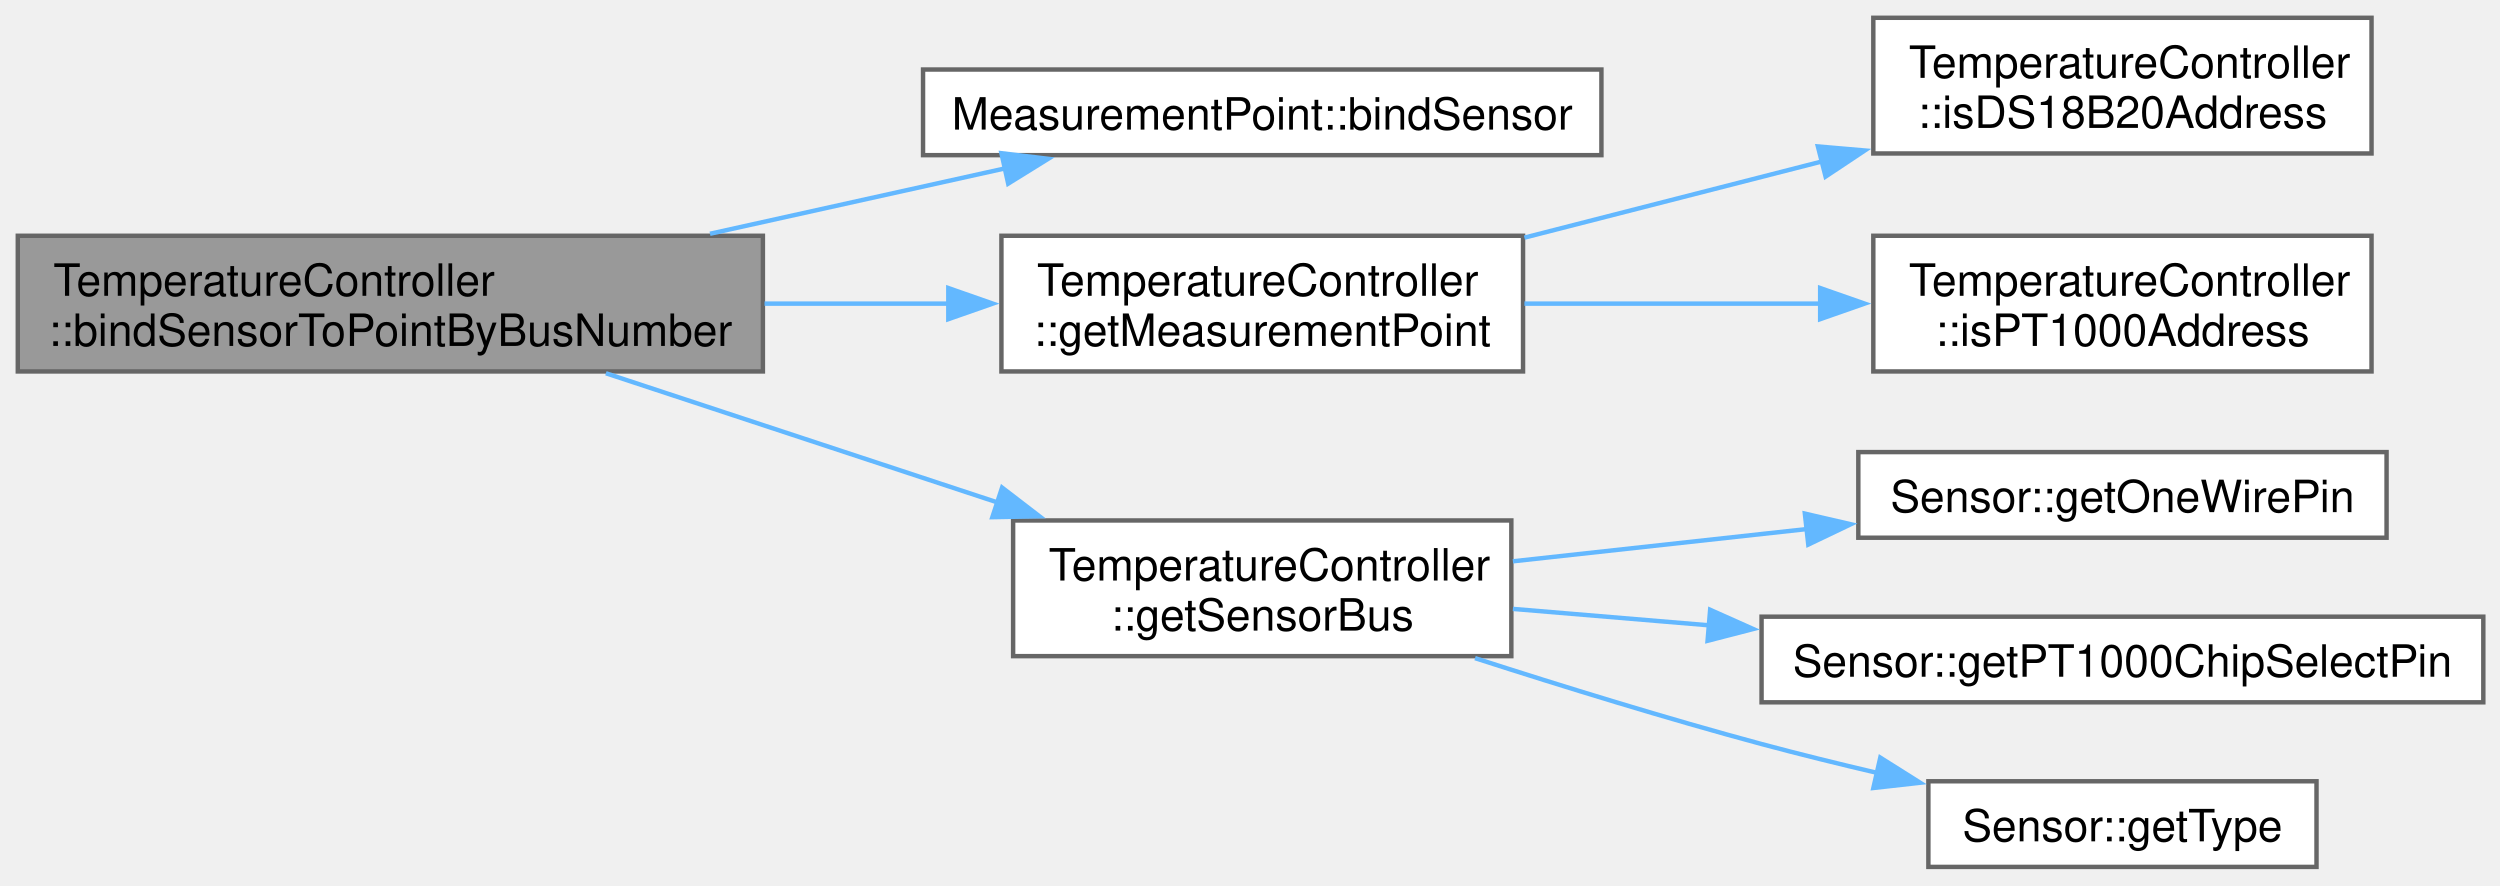
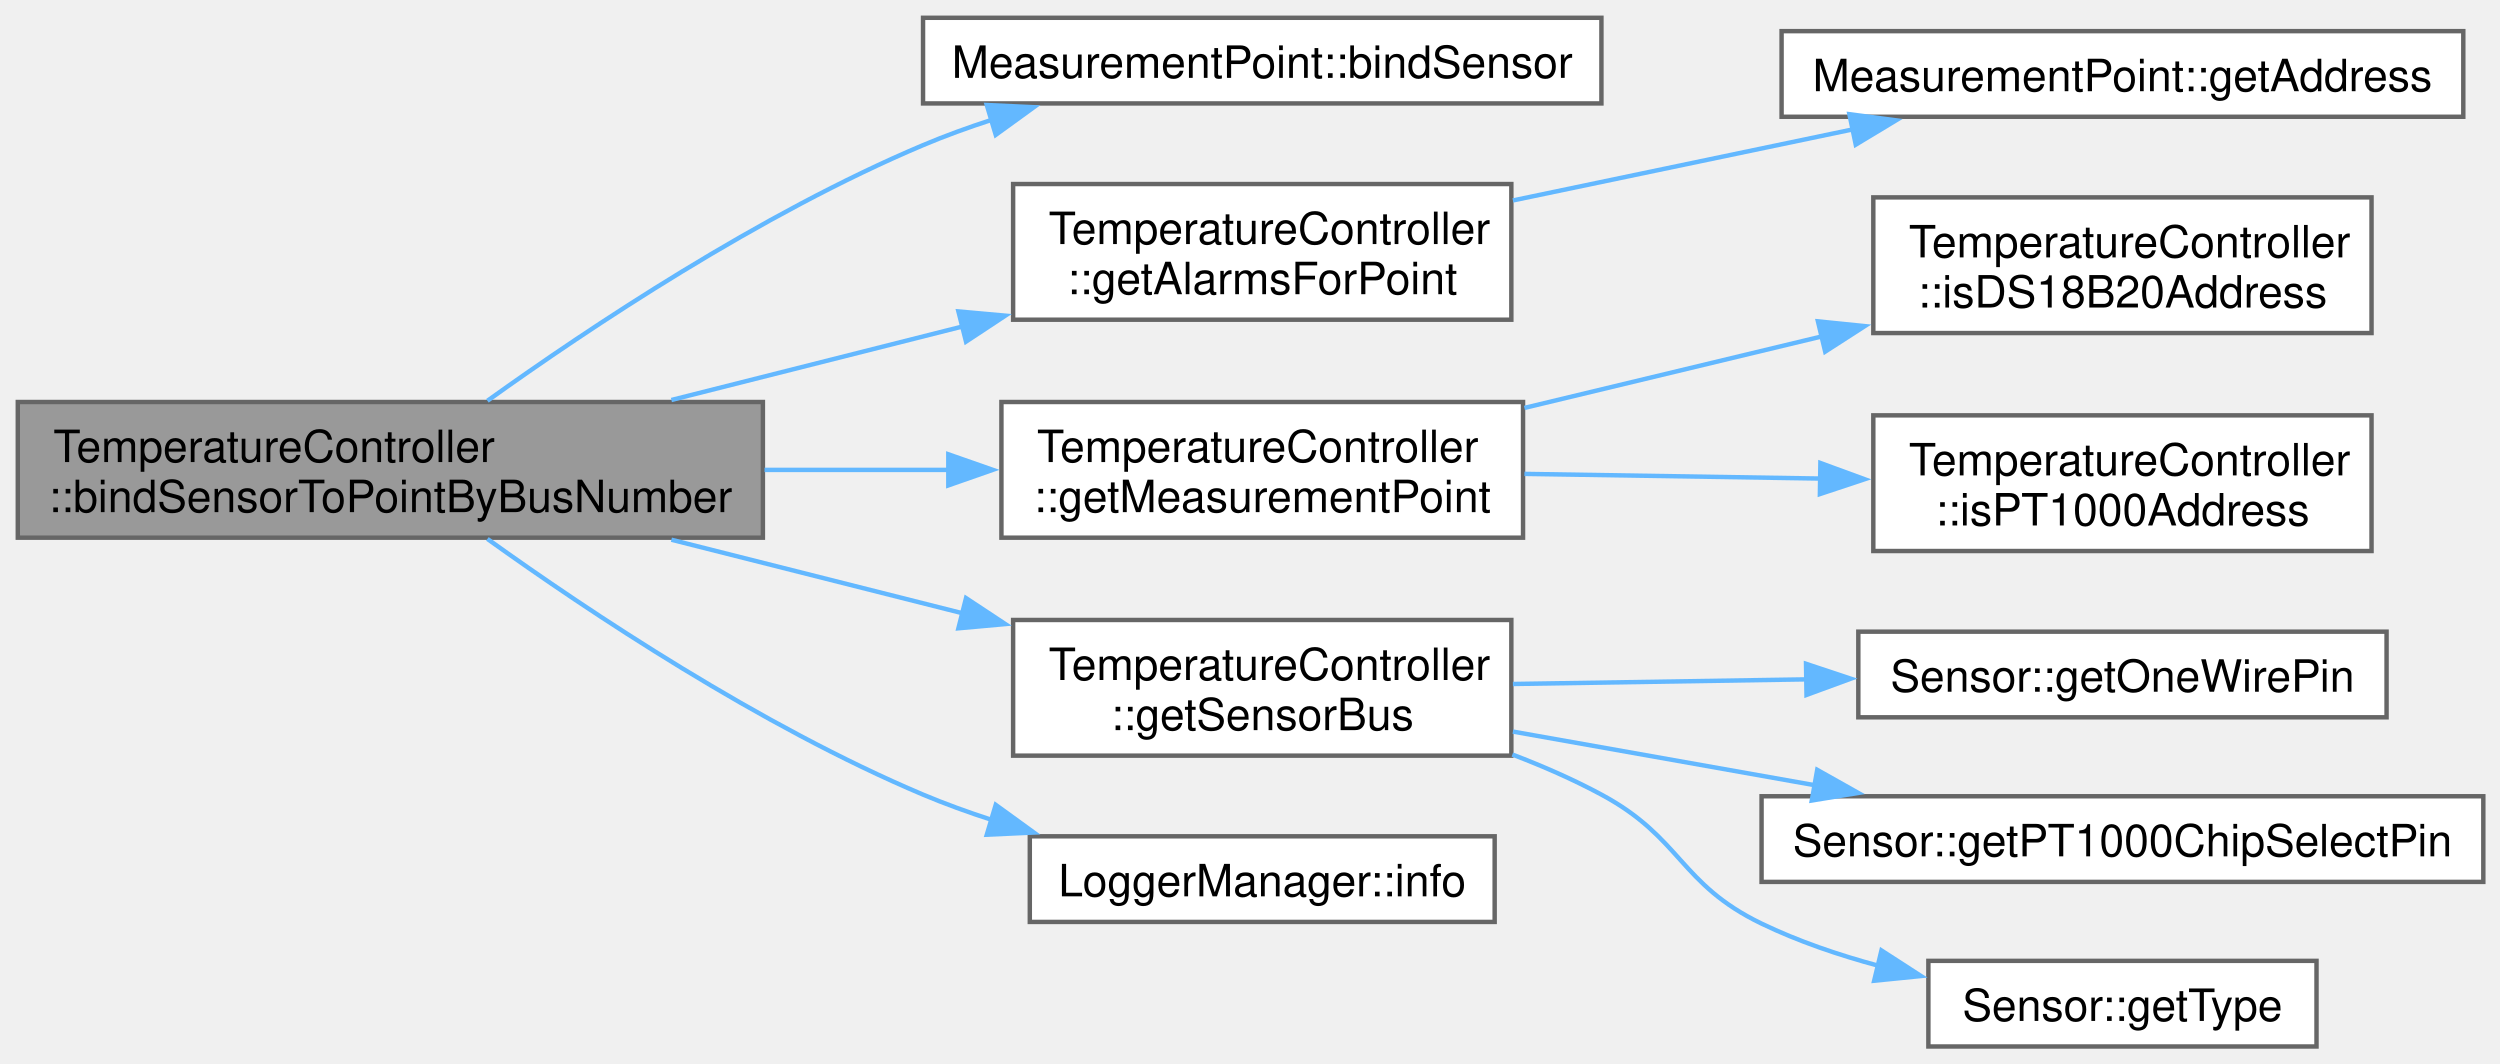
- <svg xmlns="http://www.w3.org/2000/svg" xmlns:xlink="http://www.w3.org/1999/xlink" width="562pt" height="199pt" viewBox="0.00 0.00 562.00 199.00">
-   <g id="graph0" class="graph" transform="scale(1 1) rotate(0) translate(4 194.88)">
+ <svg xmlns="http://www.w3.org/2000/svg" xmlns:xlink="http://www.w3.org/1999/xlink" width="562pt" height="239pt" viewBox="0.00 0.00 562.00 239.00">
+   <g id="graph0" class="graph" transform="scale(1 1) rotate(0) translate(4 235.25)">
    <g id="Node000001" class="node">
      <g id="a_Node000001">
        <a xlink:title="Bind sensor to measurement point by bus number.">
-           <polygon fill="#999999" stroke="#666666" points="167.5,-141.88 0,-141.88 0,-111.38 167.5,-111.38 167.5,-141.88" />
-           <text xml:space="preserve" text-anchor="start" x="8" y="-128.38" font-family="Helvetica,sans-Serif" font-size="10.00">TemperatureController</text>
-           <text xml:space="preserve" text-anchor="middle" x="83.75" y="-117.12" font-family="Helvetica,sans-Serif" font-size="10.00">::bindSensorToPointByBusNumber</text>
+           <polygon fill="#999999" stroke="#666666" points="167.5,-144.88 0,-144.88 0,-114.38 167.5,-114.38 167.5,-144.88" />
+           <text xml:space="preserve" text-anchor="start" x="8" y="-131.38" font-family="Helvetica,sans-Serif" font-size="10.00">TemperatureController</text>
+           <text xml:space="preserve" text-anchor="middle" x="83.75" y="-120.12" font-family="Helvetica,sans-Serif" font-size="10.00">::bindSensorToPointByBusNumber</text>
        </a>
      </g>
    </g>
    <g id="Node000002" class="node">
      <g id="a_Node000002">
        <a xlink:href="class_measurement_point.html#a3c3af28d9aabc9e5b9e2e370eaa29ce0" target="_top" xlink:title="Bind a physical sensor to this measurement point.">
-           <polygon fill="white" stroke="#666666" points="356,-179.25 203.5,-179.25 203.5,-160 356,-160 356,-179.25" />
-           <text xml:space="preserve" text-anchor="middle" x="279.75" y="-165.75" font-family="Helvetica,sans-Serif" font-size="10.00">MeasurementPoint::bindSensor</text>
+           <polygon fill="white" stroke="#666666" points="356,-231.25 203.5,-231.25 203.5,-212 356,-212 356,-231.25" />
+           <text xml:space="preserve" text-anchor="middle" x="279.75" y="-217.75" font-family="Helvetica,sans-Serif" font-size="10.00">MeasurementPoint::bindSensor</text>
        </a>
      </g>
    </g>
    <g id="edge1_Node000001_Node000002" class="edge">
      <g id="a_edge1_Node000001_Node000002">
        <a xlink:title=" ">
-           <path fill="none" stroke="#63b8ff" d="M155.61,-142.33C177.44,-147.17 201.17,-152.43 221.93,-157.03" />
-           <polygon fill="#63b8ff" stroke="#63b8ff" points="221.12,-160.44 231.64,-159.18 222.64,-153.6 221.12,-160.44" />
+           <path fill="none" stroke="#63b8ff" d="M105.57,-145.15C128.48,-161.58 166.93,-187.2 203.5,-202.62 208.44,-204.71 213.66,-206.6 218.96,-208.32" />
+           <polygon fill="#63b8ff" stroke="#63b8ff" points="217.83,-211.64 228.42,-211.15 219.84,-204.93 217.83,-211.64" />
        </a>
      </g>
    </g>
    <g id="Node000003" class="node">
      <g id="a_Node000003">
-         <a xlink:href="class_temperature_controller.html#a494f057c234b4ff7526bde271aec9267" target="_top" xlink:title="Get measurement point by address.">
-           <polygon fill="white" stroke="#666666" points="338.38,-141.88 221.12,-141.88 221.12,-111.38 338.38,-111.38 338.38,-141.88" />
-           <text xml:space="preserve" text-anchor="start" x="229.12" y="-128.38" font-family="Helvetica,sans-Serif" font-size="10.00">TemperatureController</text>
-           <text xml:space="preserve" text-anchor="middle" x="279.75" y="-117.12" font-family="Helvetica,sans-Serif" font-size="10.00">::getMeasurementPoint</text>
+         <a xlink:href="class_temperature_controller.html#a880028883101197527de57f626e14512" target="_top" xlink:title="Get all alarms associated with a measurement point.">
+           <polygon fill="white" stroke="#666666" points="335.75,-193.88 223.75,-193.88 223.75,-163.38 335.75,-163.38 335.75,-193.88" />
+           <text xml:space="preserve" text-anchor="start" x="231.75" y="-180.38" font-family="Helvetica,sans-Serif" font-size="10.00">TemperatureController</text>
+           <text xml:space="preserve" text-anchor="middle" x="279.75" y="-169.12" font-family="Helvetica,sans-Serif" font-size="10.00">::getAlarmsForPoint</text>
        </a>
      </g>
    </g>
    <g id="edge2_Node000001_Node000003" class="edge">
      <g id="a_edge2_Node000001_Node000003">
        <a xlink:title=" ">
-           <path fill="none" stroke="#63b8ff" d="M167.87,-126.62C181.77,-126.62 196.06,-126.62 209.56,-126.62" />
-           <polygon fill="#63b8ff" stroke="#63b8ff" points="209.18,-130.13 219.18,-126.63 209.18,-123.13 209.18,-130.13" />
+           <path fill="none" stroke="#63b8ff" d="M146.93,-145.33C167.89,-150.62 191.34,-156.55 212.58,-161.91" />
+           <polygon fill="#63b8ff" stroke="#63b8ff" points="211.45,-165.24 222,-164.29 213.16,-158.45 211.45,-165.24" />
+         </a>
+       </g>
+     </g>
+     <g id="Node000005" class="node">
+       <g id="a_Node000005">
+         <a xlink:href="class_temperature_controller.html#a494f057c234b4ff7526bde271aec9267" target="_top" xlink:title="Get measurement point by address.">
+           <polygon fill="white" stroke="#666666" points="338.38,-144.88 221.12,-144.88 221.12,-114.38 338.38,-114.38 338.38,-144.88" />
+           <text xml:space="preserve" text-anchor="start" x="229.12" y="-131.38" font-family="Helvetica,sans-Serif" font-size="10.00">TemperatureController</text>
+           <text xml:space="preserve" text-anchor="middle" x="279.75" y="-120.12" font-family="Helvetica,sans-Serif" font-size="10.00">::getMeasurementPoint</text>
+         </a>
+       </g>
+     </g>
+     <g id="edge4_Node000001_Node000005" class="edge">
+       <g id="a_edge4_Node000001_Node000005">
+         <a xlink:title=" ">
+           <path fill="none" stroke="#63b8ff" d="M167.87,-129.62C181.77,-129.62 196.06,-129.62 209.56,-129.62" />
+           <polygon fill="#63b8ff" stroke="#63b8ff" points="209.18,-133.13 219.18,-129.63 209.18,-126.13 209.18,-133.13" />
+         </a>
+       </g>
+     </g>
+     <g id="Node000008" class="node">
+       <g id="a_Node000008">
+         <a xlink:href="class_temperature_controller.html#a01e04714a1712aa10c34276850971a12" target="_top" xlink:title="Get bus number for a sensor.">
+           <polygon fill="white" stroke="#666666" points="335.75,-95.88 223.75,-95.88 223.75,-65.38 335.75,-65.38 335.75,-95.88" />
+           <text xml:space="preserve" text-anchor="start" x="231.75" y="-82.38" font-family="Helvetica,sans-Serif" font-size="10.00">TemperatureController</text>
+           <text xml:space="preserve" text-anchor="middle" x="279.75" y="-71.12" font-family="Helvetica,sans-Serif" font-size="10.00">::getSensorBus</text>
+         </a>
+       </g>
+     </g>
+     <g id="edge7_Node000001_Node000008" class="edge">
+       <g id="a_edge7_Node000001_Node000008">
+         <a xlink:title=" ">
+           <path fill="none" stroke="#63b8ff" d="M146.93,-113.92C167.89,-108.63 191.34,-102.7 212.58,-97.34" />
+           <polygon fill="#63b8ff" stroke="#63b8ff" points="213.16,-100.8 222,-94.96 211.45,-94.01 213.16,-100.8" />
+         </a>
+       </g>
+     </g>
+     <g id="Node000012" class="node">
+       <g id="a_Node000012">
+         <a xlink:href="class_logger_manager.html#a5c1373ccc47f4112b596fe6f84fbbc21" target="_top" xlink:title="Log informational message (static convenience method)">
+           <polygon fill="white" stroke="#666666" points="332,-47.25 227.5,-47.25 227.5,-28 332,-28 332,-47.25" />
+           <text xml:space="preserve" text-anchor="middle" x="279.75" y="-33.75" font-family="Helvetica,sans-Serif" font-size="10.00">LoggerManager::info</text>
+         </a>
+       </g>
+     </g>
+     <g id="edge11_Node000001_Node000012" class="edge">
+       <g id="a_edge11_Node000001_Node000012">
+         <a xlink:title=" ">
+           <path fill="none" stroke="#63b8ff" d="M105.57,-114.1C128.48,-97.67 166.93,-72.05 203.5,-56.62 208.44,-54.54 213.66,-52.65 218.96,-50.93" />
+           <polygon fill="#63b8ff" stroke="#63b8ff" points="219.84,-54.32 228.42,-48.1 217.83,-47.61 219.84,-54.32" />
+         </a>
+       </g>
+     </g>
+     <g id="Node000004" class="node">
+       <g id="a_Node000004">
+         <a xlink:href="class_measurement_point.html#a7b74a18d86e0e545264a774aa2c31cad" target="_top" xlink:title="Get measurement point address.">
+           <polygon fill="white" stroke="#666666" points="549.75,-228.25 396.5,-228.25 396.5,-209 549.75,-209 549.75,-228.25" />
+           <text xml:space="preserve" text-anchor="middle" x="473.12" y="-214.75" font-family="Helvetica,sans-Serif" font-size="10.00">MeasurementPoint::getAddress</text>
+         </a>
+       </g>
+     </g>
+     <g id="edge3_Node000003_Node000004" class="edge">
+       <g id="a_edge3_Node000003_Node000004">
+         <a xlink:title=" ">
+           <path fill="none" stroke="#63b8ff" d="M336.1,-190.19C360.13,-195.22 388.31,-201.11 412.77,-206.22" />
+           <polygon fill="#63b8ff" stroke="#63b8ff" points="411.74,-209.58 422.24,-208.2 413.17,-202.73 411.74,-209.58" />
        </a>
      </g>
    </g>
    <g id="Node000006" class="node">
      <g id="a_Node000006">
-         <a xlink:href="class_temperature_controller.html#a01e04714a1712aa10c34276850971a12" target="_top" xlink:title="Get bus number for a sensor.">
-           <polygon fill="white" stroke="#666666" points="335.75,-77.88 223.75,-77.88 223.75,-47.38 335.75,-47.38 335.75,-77.88" />
-           <text xml:space="preserve" text-anchor="start" x="231.75" y="-64.38" font-family="Helvetica,sans-Serif" font-size="10.00">TemperatureController</text>
-           <text xml:space="preserve" text-anchor="middle" x="279.75" y="-53.12" font-family="Helvetica,sans-Serif" font-size="10.00">::getSensorBus</text>
-         </a>
-       </g>
-     </g>
-     <g id="edge5_Node000001_Node000006" class="edge">
-       <g id="a_edge5_Node000001_Node000006">
-         <a xlink:title=" ">
-           <path fill="none" stroke="#63b8ff" d="M132.21,-110.97C158.75,-102.21 192.05,-91.23 220.2,-81.94" />
-           <polygon fill="#63b8ff" stroke="#63b8ff" points="221.27,-85.27 229.67,-78.82 219.08,-78.62 221.27,-85.27" />
-         </a>
-       </g>
-     </g>
-     <g id="Node000004" class="node">
-       <g id="a_Node000004">
        <a xlink:href="class_temperature_controller.html#ad322a5bab8d5788a586206004248f673" target="_top" xlink:title="Check if address is for DS18B20 sensor.">
          <polygon fill="white" stroke="#666666" points="529.12,-190.88 417.12,-190.88 417.12,-160.38 529.12,-160.38 529.12,-190.88" />
          <text xml:space="preserve" text-anchor="start" x="425.12" y="-177.38" font-family="Helvetica,sans-Serif" font-size="10.00">TemperatureController</text>
          <text xml:space="preserve" text-anchor="middle" x="473.12" y="-166.12" font-family="Helvetica,sans-Serif" font-size="10.00">::isDS18B20Address</text>
        </a>
      </g>
    </g>
-     <g id="edge3_Node000003_Node000004" class="edge">
-       <g id="a_edge3_Node000003_Node000004">
+     <g id="edge5_Node000005_Node000006" class="edge">
+       <g id="a_edge5_Node000005_Node000006">
        <a xlink:title=" ">
-           <path fill="none" stroke="#63b8ff" d="M338.69,-141.46C359.86,-146.88 383.98,-153.06 405.82,-158.65" />
-           <polygon fill="#63b8ff" stroke="#63b8ff" points="404.66,-161.96 415.21,-161.05 406.39,-155.18 404.66,-161.96" />
+           <path fill="none" stroke="#63b8ff" d="M338.69,-143.55C359.77,-148.62 383.76,-154.38 405.53,-159.62" />
+           <polygon fill="#63b8ff" stroke="#63b8ff" points="404.67,-163.01 415.21,-161.94 406.3,-156.2 404.67,-163.01" />
        </a>
      </g>
    </g>
-     <g id="Node000005" class="node">
-       <g id="a_Node000005">
+     <g id="Node000007" class="node">
+       <g id="a_Node000007">
        <a xlink:href="class_temperature_controller.html#a13125ddcf29cb56d27403818543618af" target="_top" xlink:title="Check if address is for PT1000 sensor.">
          <polygon fill="white" stroke="#666666" points="529.12,-141.88 417.12,-141.88 417.12,-111.38 529.12,-111.38 529.12,-141.88" />
          <text xml:space="preserve" text-anchor="start" x="425.12" y="-128.38" font-family="Helvetica,sans-Serif" font-size="10.00">TemperatureController</text>
          <text xml:space="preserve" text-anchor="middle" x="473.12" y="-117.12" font-family="Helvetica,sans-Serif" font-size="10.00">::isPT1000Address</text>
        </a>
      </g>
    </g>
-     <g id="edge4_Node000003_Node000005" class="edge">
-       <g id="a_edge4_Node000003_Node000005">
+     <g id="edge6_Node000005_Node000007" class="edge">
+       <g id="a_edge6_Node000005_Node000007">
        <a xlink:title=" ">
-           <path fill="none" stroke="#63b8ff" d="M338.69,-126.62C359.67,-126.62 383.54,-126.62 405.23,-126.62" />
-           <polygon fill="#63b8ff" stroke="#63b8ff" points="405.17,-130.13 415.17,-126.63 405.17,-123.13 405.17,-130.13" />
+           <path fill="none" stroke="#63b8ff" d="M338.69,-128.72C359.67,-128.39 383.54,-128.01 405.23,-127.67" />
+           <polygon fill="#63b8ff" stroke="#63b8ff" points="405.22,-131.17 415.17,-127.52 405.11,-124.18 405.22,-131.17" />
        </a>
      </g>
    </g>
-     <g id="Node000007" class="node">
-       <g id="a_Node000007">
+     <g id="Node000009" class="node">
+       <g id="a_Node000009">
        <a xlink:href="class_sensor.html#ac42da3a37b0d6a9622344fe83f4c9047" target="_top" xlink:title="Get OneWire bus pin.">
          <polygon fill="white" stroke="#666666" points="532.5,-93.25 413.75,-93.25 413.75,-74 532.5,-74 532.5,-93.25" />
          <text xml:space="preserve" text-anchor="middle" x="473.12" y="-79.75" font-family="Helvetica,sans-Serif" font-size="10.00">Sensor::getOneWirePin</text>
        </a>
      </g>
    </g>
-     <g id="edge6_Node000006_Node000007" class="edge">
-       <g id="a_edge6_Node000006_Node000007">
+     <g id="edge8_Node000008_Node000009" class="edge">
+       <g id="a_edge8_Node000008_Node000009">
        <a xlink:title=" ">
-           <path fill="none" stroke="#63b8ff" d="M336.1,-68.7C356.78,-70.97 380.54,-73.58 402.36,-75.97" />
-           <polygon fill="#63b8ff" stroke="#63b8ff" points="401.73,-79.42 412.06,-77.03 402.5,-72.46 401.73,-79.42" />
+           <path fill="none" stroke="#63b8ff" d="M336.1,-81.49C356.69,-81.82 380.32,-82.19 402.06,-82.53" />
+           <polygon fill="#63b8ff" stroke="#63b8ff" points="401.99,-86.03 412.05,-82.68 402.1,-79.03 401.99,-86.03" />
        </a>
      </g>
    </g>
-     <g id="Node000008" class="node">
-       <g id="a_Node000008">
+     <g id="Node000010" class="node">
+       <g id="a_Node000010">
        <a xlink:href="class_sensor.html#a6f57825e90b759ccdb9fe07b3a36953d" target="_top" xlink:title="Get PT1000 chip select pin.">
          <polygon fill="white" stroke="#666666" points="554.25,-56.25 392,-56.25 392,-37 554.25,-37 554.25,-56.25" />
          <text xml:space="preserve" text-anchor="middle" x="473.12" y="-42.75" font-family="Helvetica,sans-Serif" font-size="10.00">Sensor::getPT1000ChipSelectPin</text>
        </a>
      </g>
    </g>
-     <g id="edge7_Node000006_Node000008" class="edge">
-       <g id="a_edge7_Node000006_Node000008">
+     <g id="edge9_Node000008_Node000010" class="edge">
+       <g id="a_edge9_Node000008_Node000010">
        <a xlink:title=" ">
-           <path fill="none" stroke="#63b8ff" d="M336.1,-58C349.91,-56.84 365.1,-55.57 380.16,-54.31" />
-           <polygon fill="#63b8ff" stroke="#63b8ff" points="380.44,-57.8 390.12,-53.48 379.86,-50.83 380.44,-57.8" />
+           <path fill="none" stroke="#63b8ff" d="M336.1,-70.79C357.35,-67.02 381.85,-62.66 404.15,-58.7" />
+           <polygon fill="#63b8ff" stroke="#63b8ff" points="404.51,-62.19 413.74,-57 403.29,-55.3 404.51,-62.19" />
        </a>
      </g>
    </g>
-     <g id="Node000009" class="node">
-       <g id="a_Node000009">
+     <g id="Node000011" class="node">
+       <g id="a_Node000011">
        <a xlink:href="class_sensor.html#a0f6f095e7cfdfffb2a395dfdae7cfa53" target="_top" xlink:title="Get sensor type.">
          <polygon fill="white" stroke="#666666" points="516.75,-19.25 429.5,-19.25 429.5,0 516.75,0 516.75,-19.25" />
          <text xml:space="preserve" text-anchor="middle" x="473.12" y="-5.75" font-family="Helvetica,sans-Serif" font-size="10.00">Sensor::getType</text>
        </a>
      </g>
    </g>
-     <g id="edge8_Node000006_Node000009" class="edge">
-       <g id="a_edge8_Node000006_Node000009">
+     <g id="edge10_Node000008_Node000011" class="edge">
+       <g id="a_edge10_Node000008_Node000011">
        <a xlink:title=" ">
-           <path fill="none" stroke="#63b8ff" d="M327.59,-46.93C347.36,-40.56 370.69,-33.36 392,-27.62 400.42,-25.36 409.39,-23.15 418.17,-21.09" />
-           <polygon fill="#63b8ff" stroke="#63b8ff" points="418.69,-24.57 427.66,-18.92 417.13,-17.74 418.69,-24.57" />
+           <path fill="none" stroke="#63b8ff" d="M335.98,-65.63C342.89,-63 349.72,-60 356,-56.62 374.09,-46.89 373.5,-36.55 392,-27.62 400.22,-23.66 409.33,-20.55 418.38,-18.12" />
+           <polygon fill="#63b8ff" stroke="#63b8ff" points="418.95,-21.59 427.85,-15.84 417.31,-14.78 418.95,-21.59" />
        </a>
      </g>
    </g>
  </g>
</svg>
